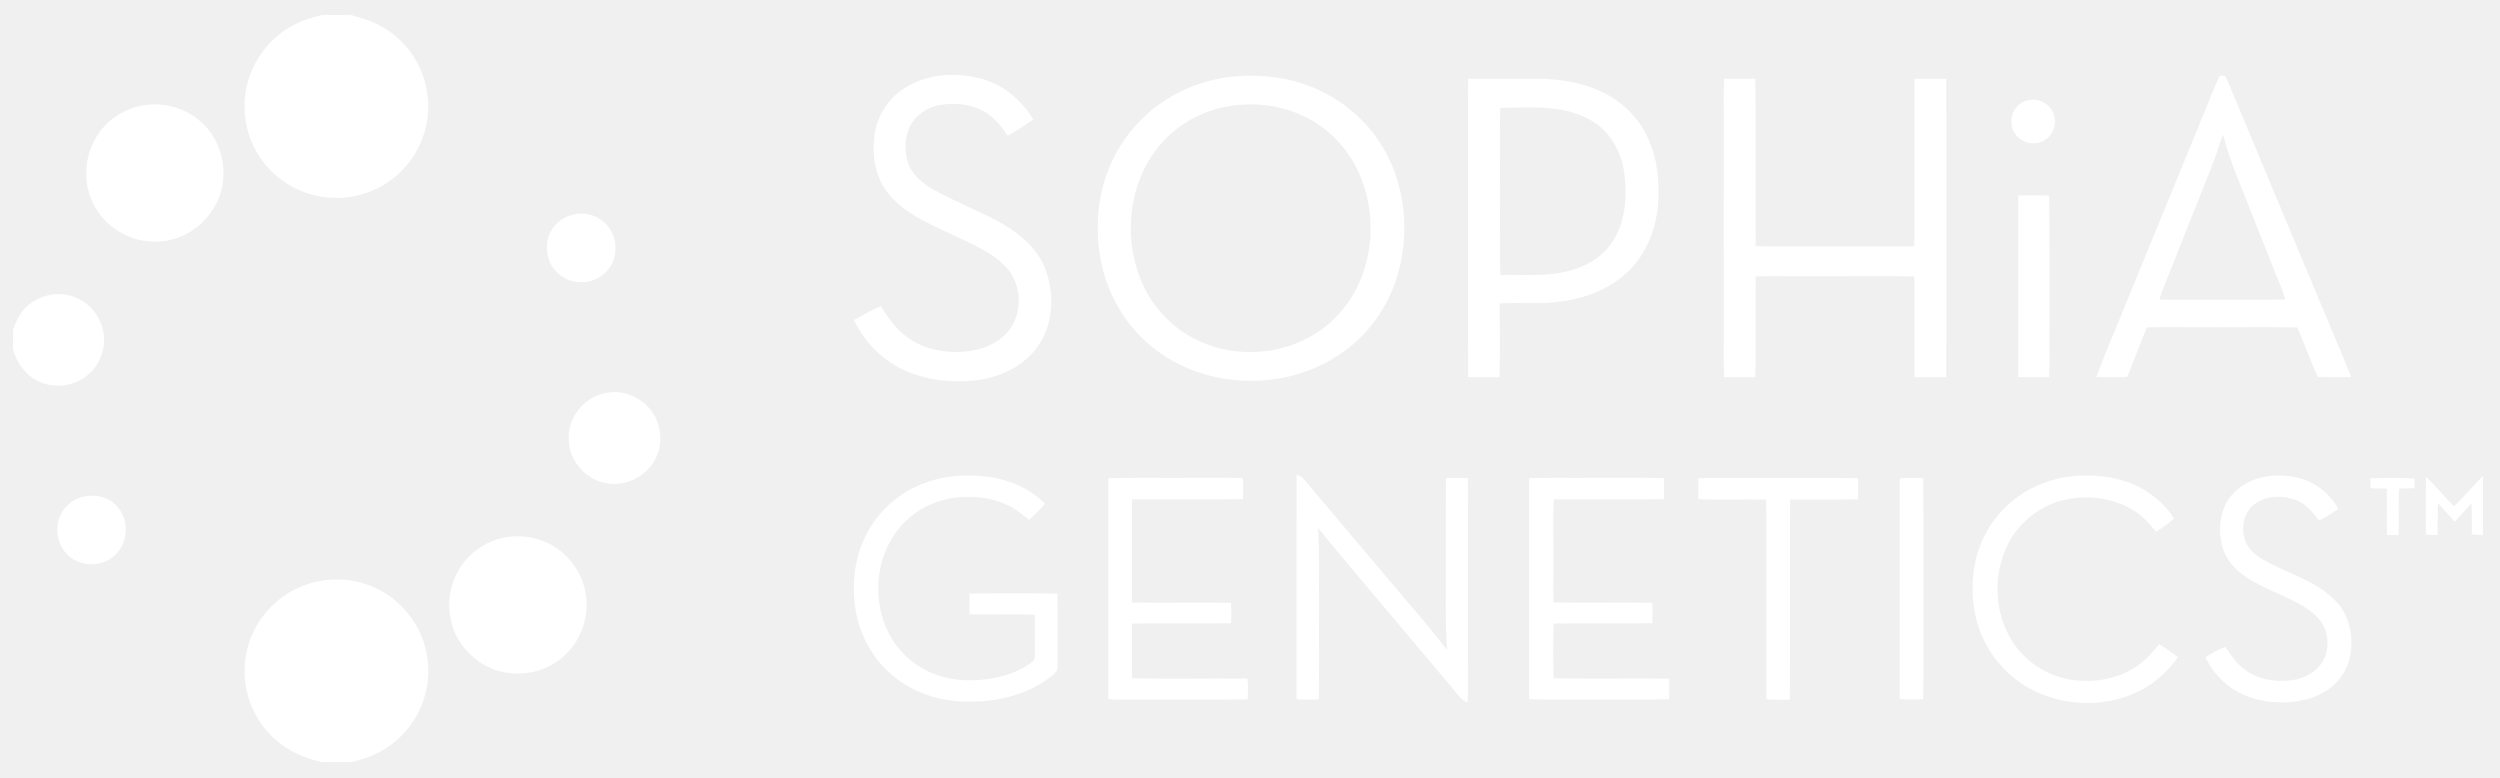
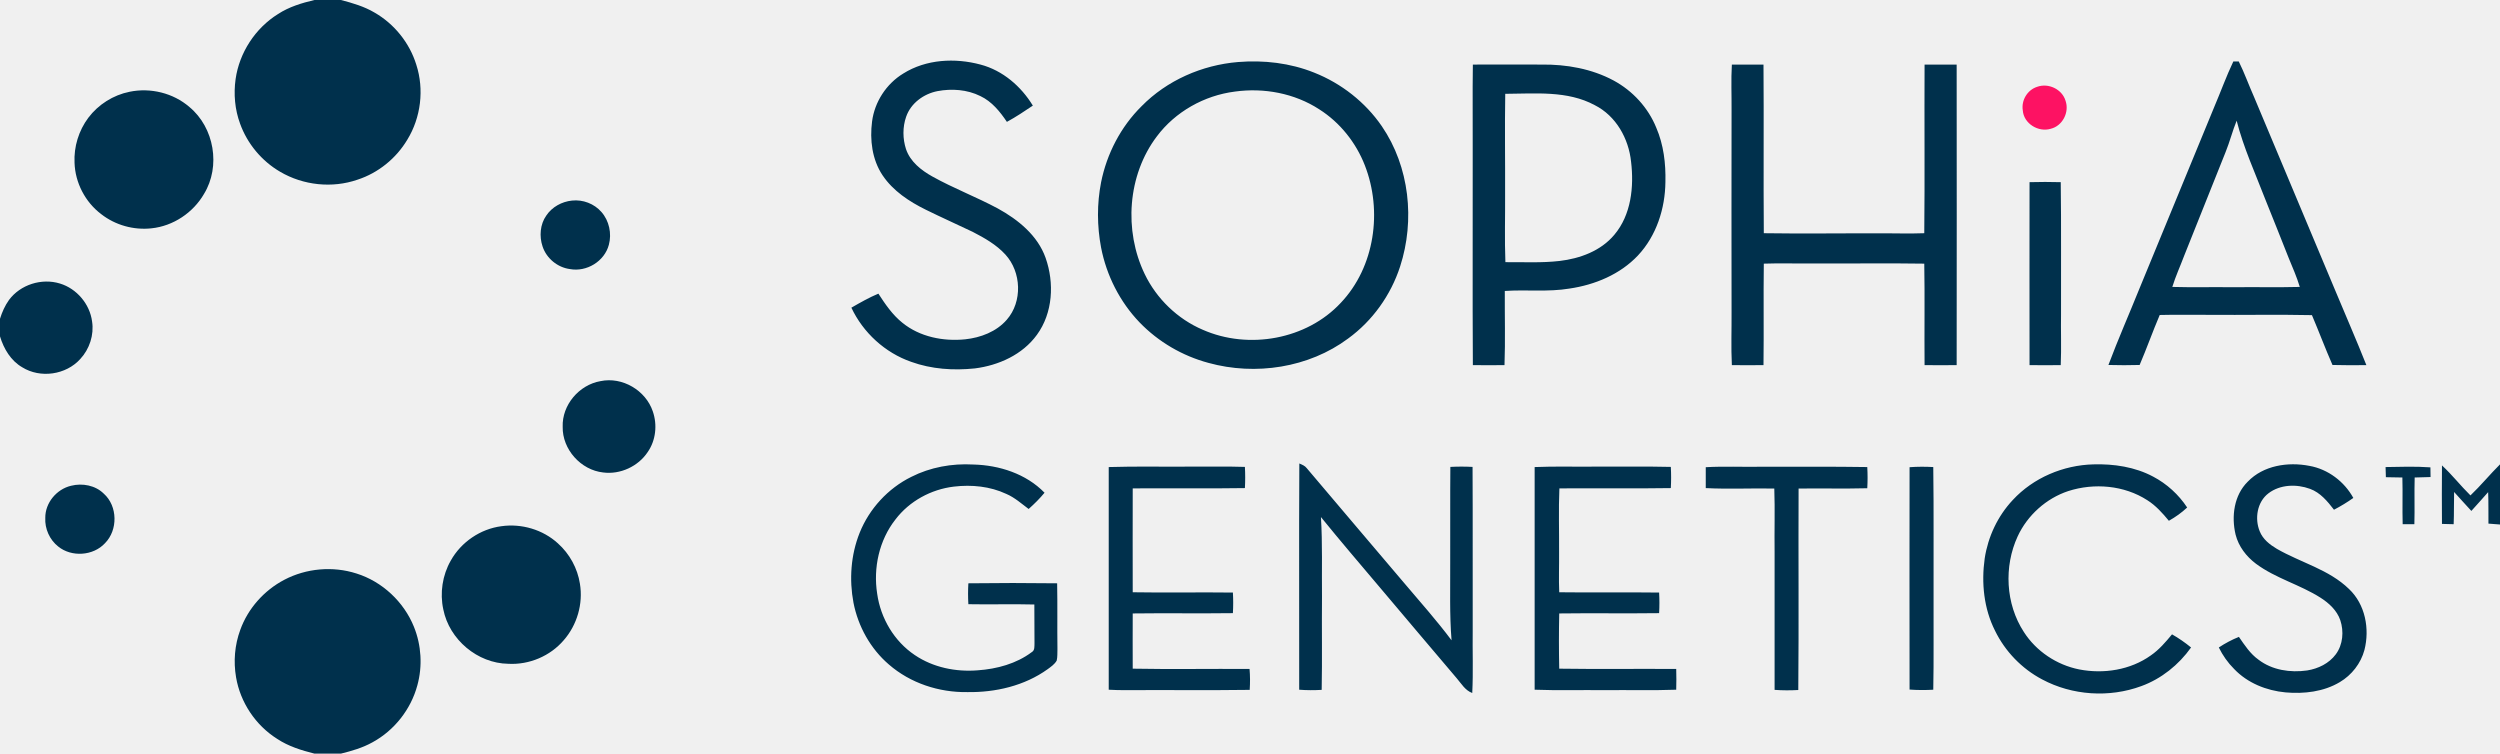
- <svg xmlns="http://www.w3.org/2000/svg" width="119" height="37" viewBox="0 0 119 37" fill="none">
-   <g clip-path="url(#clip0_71_301)">
-     <mask id="mask0_71_301" style="mask-type:luminance" maskUnits="userSpaceOnUse" x="0" y="0" width="119" height="37">
-       <path d="M118.202 0.7H0.602V36.3H118.202V0.7Z" fill="white" />
-     </mask>
-     <g mask="url(#mask0_71_301)">
-       <path fill-rule="evenodd" clip-rule="evenodd" d="M43.091 4.175C44.164 3.498 45.525 3.428 46.725 3.752C47.769 4.027 48.637 4.781 49.187 5.691C48.792 5.959 48.389 6.226 47.966 6.459C47.642 5.973 47.254 5.493 46.718 5.24C46.097 4.929 45.37 4.88 44.7 5.007C44.051 5.134 43.444 5.578 43.226 6.219C43.056 6.706 43.063 7.256 43.219 7.742C43.416 8.334 43.931 8.743 44.46 9.039C45.455 9.596 46.527 10.005 47.536 10.548C48.495 11.076 49.413 11.824 49.786 12.881C50.203 14.066 50.132 15.482 49.377 16.519C48.7 17.456 47.578 17.964 46.457 18.105C45.455 18.211 44.418 18.14 43.465 17.795C42.231 17.365 41.201 16.413 40.651 15.236C41.067 14.996 41.483 14.756 41.921 14.573C42.245 15.073 42.584 15.574 43.049 15.948C43.867 16.617 44.975 16.836 46.005 16.73C46.732 16.653 47.473 16.371 47.959 15.807C48.707 14.954 48.651 13.551 47.896 12.726C47.473 12.261 46.915 11.944 46.358 11.655C45.624 11.302 44.883 10.971 44.157 10.611C43.374 10.223 42.612 9.723 42.118 8.983C41.624 8.243 41.511 7.305 41.624 6.438C41.744 5.514 42.295 4.661 43.091 4.175ZM58.837 3.632C60.051 3.534 61.285 3.675 62.421 4.133C63.698 4.64 64.827 5.529 65.603 6.664C66.908 8.581 67.169 11.105 66.463 13.29C66.026 14.643 65.165 15.856 64.015 16.695C62.167 18.077 59.656 18.457 57.448 17.844C56.22 17.513 55.091 16.85 54.21 15.934C53.279 14.961 52.651 13.713 52.397 12.395C52.206 11.38 52.199 10.329 52.397 9.314C52.665 7.968 53.321 6.692 54.301 5.719C55.493 4.499 57.144 3.773 58.837 3.632ZM58.689 5.028C57.25 5.211 55.889 5.98 55.021 7.143C53.638 8.976 53.462 11.598 54.449 13.649C55.007 14.813 55.995 15.771 57.18 16.279C59.331 17.231 62.061 16.744 63.67 15.01C65.278 13.311 65.638 10.661 64.806 8.518C64.389 7.439 63.635 6.487 62.661 5.867C61.497 5.106 60.051 4.838 58.689 5.028ZM105.659 3.604C105.743 3.604 105.828 3.604 105.913 3.604C106.181 4.147 106.385 4.725 106.632 5.282C107.902 8.313 109.169 11.347 110.435 14.383C110.929 15.574 111.443 16.751 111.916 17.95C111.387 17.957 110.851 17.957 110.322 17.943C109.983 17.167 109.687 16.371 109.355 15.588C107.747 15.553 106.131 15.588 104.516 15.574C103.74 15.581 102.971 15.56 102.195 15.581C101.863 16.364 101.581 17.167 101.25 17.943C100.761 17.957 100.271 17.957 99.782 17.943C100.234 16.73 100.756 15.546 101.235 14.348C102.411 11.481 103.587 8.614 104.763 5.747C105.066 5.035 105.327 4.302 105.659 3.604ZM105.292 7.89C104.643 9.521 103.994 11.152 103.345 12.783C103.161 13.276 102.943 13.748 102.787 14.256C103.74 14.284 104.692 14.256 105.645 14.27C106.689 14.256 107.74 14.284 108.784 14.256C108.643 13.784 108.445 13.339 108.262 12.888C107.902 11.965 107.528 11.041 107.161 10.118C106.689 8.884 106.139 7.686 105.814 6.403C105.617 6.889 105.489 7.404 105.292 7.89ZM69.885 3.752C70.964 3.745 72.044 3.752 73.123 3.752C74.287 3.738 75.479 3.949 76.509 4.506C77.405 4.993 78.132 5.789 78.513 6.734C78.858 7.538 78.964 8.426 78.943 9.3C78.929 10.555 78.52 11.838 77.652 12.768C76.813 13.664 75.627 14.157 74.428 14.333C73.419 14.502 72.396 14.376 71.387 14.446C71.381 15.616 71.416 16.787 71.373 17.95C70.88 17.954 70.383 17.954 69.885 17.95C69.864 14.573 69.885 11.196 69.878 7.82C69.885 6.466 69.864 5.106 69.885 3.752ZM71.409 5.134C71.381 6.706 71.409 8.285 71.402 9.864C71.409 10.935 71.373 12.014 71.416 13.086C72.262 13.079 73.116 13.128 73.963 13.029C74.922 12.916 75.903 12.557 76.537 11.796C77.335 10.851 77.469 9.526 77.327 8.341C77.215 7.249 76.622 6.177 75.62 5.67C74.336 4.972 72.82 5.127 71.409 5.134ZM82.068 3.752C82.562 3.747 83.058 3.747 83.557 3.752C83.578 6.403 83.55 9.06 83.571 11.718C85.377 11.746 87.19 11.718 88.996 11.725C89.701 11.718 90.414 11.746 91.119 11.718C91.147 9.06 91.119 6.41 91.133 3.752C91.637 3.747 92.14 3.747 92.643 3.752C92.648 8.485 92.648 13.217 92.643 17.95C92.14 17.954 91.637 17.954 91.133 17.95C91.119 16.349 91.147 14.756 91.119 13.156C89.377 13.128 87.634 13.156 85.892 13.149C85.116 13.156 84.34 13.128 83.571 13.156C83.55 14.756 83.578 16.357 83.557 17.95C83.058 17.954 82.562 17.954 82.068 17.95C82.026 17.111 82.061 16.272 82.054 15.433C82.049 12.261 82.049 9.089 82.054 5.916C82.061 5.197 82.026 4.471 82.068 3.752ZM96.071 9.307C96.558 9.293 97.052 9.293 97.539 9.307C97.567 11.373 97.546 13.438 97.553 15.504C97.539 16.321 97.574 17.132 97.539 17.95C97.05 17.954 96.561 17.954 96.071 17.95C96.065 15.066 96.071 12.19 96.071 9.307ZM43.465 23.23C44.361 22.772 45.384 22.588 46.379 22.645C47.607 22.673 48.869 23.082 49.737 23.977C49.511 24.252 49.257 24.506 48.989 24.745C48.651 24.492 48.333 24.203 47.938 24.034C47.176 23.674 46.309 23.589 45.476 23.688C44.404 23.815 43.381 24.372 42.725 25.239C41.956 26.219 41.674 27.53 41.864 28.75C42.026 29.906 42.661 30.991 43.635 31.647C44.495 32.232 45.568 32.451 46.598 32.366C47.494 32.303 48.411 32.056 49.137 31.506C49.285 31.421 49.257 31.231 49.264 31.09C49.257 30.477 49.264 29.87 49.257 29.257C48.227 29.229 47.19 29.264 46.153 29.243C46.135 28.914 46.135 28.585 46.153 28.256C47.545 28.237 48.937 28.237 50.33 28.256C50.351 29.292 50.329 30.329 50.344 31.365C50.337 31.548 50.351 31.732 50.309 31.908C50.21 32.084 50.04 32.197 49.878 32.317C48.792 33.099 47.43 33.416 46.104 33.395C44.771 33.416 43.423 32.972 42.414 32.091C41.547 31.344 40.968 30.293 40.749 29.172C40.545 28.08 40.623 26.917 41.039 25.873C41.49 24.738 42.372 23.773 43.465 23.23ZM61.723 22.595C61.85 22.652 61.984 22.701 62.069 22.814C63.592 24.633 65.13 26.43 66.654 28.242C67.409 29.137 68.185 30.012 68.883 30.949C68.785 29.73 68.827 28.503 68.82 27.276C68.827 25.768 68.813 24.266 68.827 22.758C69.175 22.739 69.523 22.739 69.871 22.758C69.885 25.323 69.871 27.883 69.878 30.448C69.864 31.442 69.906 32.444 69.857 33.438C69.525 33.318 69.349 33.001 69.13 32.747C67.924 31.316 66.717 29.892 65.518 28.46C64.587 27.354 63.649 26.254 62.739 25.126C62.816 26.381 62.774 27.643 62.788 28.898C62.774 30.364 62.802 31.823 62.774 33.289C62.421 33.311 62.069 33.311 61.716 33.282C61.723 29.715 61.702 26.155 61.723 22.595ZM95.281 24.323C96.248 23.272 97.659 22.673 99.077 22.638C100.036 22.61 101.031 22.758 101.885 23.216C102.527 23.554 103.084 24.062 103.486 24.675C103.225 24.922 102.936 25.126 102.625 25.302C102.329 24.943 102.011 24.583 101.609 24.329C100.523 23.625 99.112 23.505 97.892 23.899C96.855 24.245 95.973 25.041 95.514 26.035C94.858 27.459 94.943 29.229 95.803 30.554C96.382 31.464 97.349 32.112 98.407 32.324C99.557 32.549 100.819 32.352 101.779 31.661C102.167 31.393 102.477 31.027 102.773 30.667C103.084 30.843 103.387 31.055 103.669 31.287C103.091 32.105 102.273 32.768 101.327 33.113C99.825 33.67 98.082 33.557 96.664 32.796C95.705 32.288 94.922 31.471 94.449 30.498C93.92 29.448 93.8 28.235 93.962 27.079C94.117 26.057 94.576 25.077 95.281 24.323ZM106.336 23.455C107.07 22.687 108.227 22.511 109.235 22.708C110.11 22.863 110.879 23.448 111.303 24.224C111.011 24.431 110.707 24.616 110.392 24.781C110.089 24.386 109.751 23.97 109.264 23.794C108.636 23.561 107.86 23.582 107.309 24.005C106.773 24.414 106.653 25.204 106.9 25.803C107.049 26.177 107.373 26.43 107.705 26.628C108.826 27.276 110.153 27.601 111.098 28.524C111.867 29.25 112.079 30.413 111.825 31.407C111.655 32.042 111.225 32.592 110.667 32.923C109.906 33.381 108.981 33.487 108.114 33.409C107.211 33.325 106.322 32.965 105.694 32.303C105.398 32.007 105.158 31.661 104.975 31.287C105.271 31.09 105.588 30.921 105.92 30.787C106.188 31.175 106.449 31.584 106.844 31.866C107.486 32.359 108.339 32.486 109.13 32.373C109.652 32.288 110.159 32.042 110.477 31.612C110.816 31.154 110.865 30.526 110.689 29.997C110.533 29.539 110.159 29.194 109.765 28.94C108.798 28.32 107.648 28.023 106.724 27.333C106.265 26.987 105.906 26.515 105.765 25.958C105.56 25.098 105.687 24.097 106.336 23.455ZM115.472 22.687C115.951 23.131 116.347 23.646 116.812 24.104C117.299 23.639 117.722 23.117 118.202 22.638V25.479C118.018 25.465 117.842 25.45 117.659 25.436C117.651 24.943 117.666 24.449 117.645 23.949C117.377 24.245 117.123 24.548 116.854 24.837C116.579 24.548 116.318 24.238 116.043 23.942C116.029 24.449 116.043 24.957 116.022 25.465C115.839 25.46 115.655 25.455 115.472 25.45C115.465 24.527 115.465 23.604 115.472 22.687ZM52.756 22.765C54.069 22.722 55.374 22.758 56.686 22.743C57.511 22.75 58.337 22.729 59.162 22.758C59.181 23.091 59.181 23.425 59.162 23.759C57.405 23.787 55.649 23.759 53.885 23.773C53.878 25.408 53.885 27.044 53.885 28.679C55.458 28.707 57.031 28.672 58.597 28.693C58.616 29.017 58.616 29.342 58.597 29.666C57.031 29.687 55.458 29.659 53.885 29.68C53.885 30.547 53.878 31.414 53.885 32.288C55.712 32.324 57.547 32.288 59.381 32.303C59.409 32.627 59.409 32.958 59.388 33.289C57.427 33.318 55.472 33.289 53.511 33.304C53.257 33.304 53.006 33.297 52.756 33.282C52.756 29.772 52.756 26.268 52.756 22.765ZM72.791 22.765C73.772 22.722 74.753 22.758 75.733 22.743C76.89 22.75 78.047 22.729 79.197 22.758C79.216 23.091 79.216 23.425 79.197 23.759C77.455 23.787 75.705 23.759 73.955 23.773C73.913 24.774 73.948 25.782 73.941 26.783C73.948 27.417 73.92 28.052 73.948 28.679C75.515 28.7 77.081 28.672 78.647 28.693C78.665 29.017 78.665 29.342 78.647 29.666C77.081 29.687 75.515 29.659 73.948 29.68C73.929 30.55 73.929 31.419 73.948 32.288C75.783 32.317 77.617 32.288 79.451 32.303C79.46 32.627 79.46 32.953 79.451 33.282C78.329 33.325 77.207 33.289 76.086 33.304C74.985 33.289 73.892 33.325 72.791 33.282C72.791 29.776 72.791 26.268 72.791 22.758V22.765ZM80.841 22.772C81.701 22.722 82.562 22.765 83.423 22.75C85.095 22.758 86.767 22.736 88.439 22.765C88.457 23.098 88.457 23.432 88.439 23.766C87.366 23.794 86.287 23.766 85.207 23.78C85.193 26.952 85.222 30.124 85.193 33.297C84.827 33.318 84.453 33.318 84.079 33.289C84.079 31.118 84.079 28.954 84.079 26.79C84.065 25.789 84.1 24.781 84.065 23.78C82.985 23.759 81.913 23.815 80.841 23.759C80.836 23.43 80.836 23.101 80.841 22.772ZM90.428 22.772C90.802 22.743 91.176 22.743 91.543 22.765C91.571 24.858 91.549 26.952 91.557 29.046C91.549 30.456 91.571 31.872 91.543 33.282C91.176 33.304 90.802 33.304 90.428 33.275C90.423 29.774 90.423 26.273 90.428 22.772ZM112.819 22.765C113.525 22.75 114.23 22.729 114.929 22.779C114.929 22.929 114.931 23.082 114.935 23.237C114.681 23.242 114.432 23.249 114.188 23.258C114.167 23.991 114.195 24.731 114.174 25.465C113.99 25.465 113.807 25.465 113.623 25.465C113.602 24.731 113.631 23.991 113.609 23.258C113.351 23.249 113.092 23.244 112.833 23.244C112.829 23.084 112.824 22.924 112.819 22.765Z" fill="white" />
-       <path d="M15.395 0.7H16.637C17.18 0.841 17.73 1.003 18.217 1.292C19.148 1.828 19.868 2.723 20.185 3.76C20.559 4.923 20.404 6.248 19.762 7.299C19.24 8.18 18.393 8.871 17.42 9.188C16.228 9.604 14.866 9.456 13.78 8.814C12.912 8.307 12.235 7.489 11.896 6.544C11.649 5.875 11.586 5.141 11.685 4.436C11.861 3.189 12.609 2.033 13.681 1.363C14.196 1.024 14.796 0.841 15.395 0.7ZM6.697 5.036C7.678 4.831 8.75 5.092 9.512 5.755C10.683 6.728 10.993 8.56 10.196 9.865C9.688 10.746 8.75 11.38 7.727 11.486C6.894 11.578 6.027 11.338 5.364 10.816C4.609 10.245 4.136 9.329 4.108 8.384C4.073 7.63 4.305 6.869 4.757 6.262C5.23 5.635 5.928 5.191 6.697 5.036ZM27.508 10.175C28.023 10.118 28.552 10.323 28.891 10.71C29.258 11.126 29.384 11.733 29.243 12.261C29.039 13.044 28.199 13.559 27.409 13.411C26.824 13.333 26.309 12.903 26.125 12.346C25.963 11.867 26.005 11.296 26.302 10.88C26.57 10.478 27.028 10.224 27.508 10.175ZM1.025 14.87C1.561 14.144 2.563 13.826 3.424 14.094C4.214 14.334 4.827 15.067 4.933 15.885C5.032 16.519 4.813 17.189 4.376 17.661C3.706 18.409 2.499 18.585 1.646 18.049C1.11 17.739 0.778 17.175 0.602 16.59V15.758C0.701 15.441 0.835 15.138 1.025 14.87ZM28.848 18.705C29.878 18.486 30.979 19.142 31.31 20.136C31.529 20.77 31.451 21.503 31.071 22.053C30.626 22.73 29.78 23.125 28.975 23.019C27.924 22.906 27.049 21.926 27.071 20.862C27.035 19.833 27.84 18.881 28.848 18.705ZM3.946 23.646C4.475 23.512 5.089 23.625 5.484 24.02C6.14 24.605 6.154 25.74 5.54 26.36C4.99 26.96 3.967 27.03 3.339 26.515C2.937 26.198 2.704 25.677 2.732 25.162C2.725 24.457 3.261 23.808 3.946 23.646ZM24.192 25.557C25.138 25.423 26.139 25.719 26.845 26.367C27.395 26.861 27.769 27.545 27.882 28.278C28.037 29.223 27.748 30.224 27.12 30.943C26.485 31.69 25.497 32.113 24.51 32.056C23.064 32.035 21.737 30.914 21.455 29.49C21.286 28.715 21.413 27.869 21.808 27.178C22.295 26.304 23.205 25.684 24.192 25.557ZM13.977 28.088C15.007 27.545 16.256 27.432 17.371 27.791C18.584 28.172 19.6 29.131 20.073 30.308C20.425 31.182 20.482 32.169 20.235 33.072C19.931 34.206 19.155 35.2 18.125 35.764C17.66 36.025 17.152 36.173 16.637 36.3H15.395C14.781 36.145 14.168 35.955 13.639 35.602C12.623 34.961 11.903 33.875 11.706 32.691C11.579 31.944 11.642 31.168 11.903 30.456C12.263 29.448 13.025 28.588 13.977 28.088Z" fill="white" />
-       <path d="M96.424 4.802C96.961 4.605 97.603 4.915 97.765 5.458C97.955 6 97.624 6.649 97.066 6.783C96.488 6.959 95.797 6.536 95.754 5.916C95.677 5.443 95.966 4.95 96.424 4.802Z" fill="white" />
-     </g>
+ <svg xmlns="http://www.w3.org/2000/svg" width="345" height="104" viewBox="0 0 345 104" fill="none">
+   <g clip-path="url(#clip0_1_744)">
+     <path fill-rule="evenodd" clip-rule="evenodd" d="M124.651 10.147C127.797 8.17 131.791 7.964 135.309 8.911C138.372 9.714 140.918 11.918 142.532 14.575C141.374 15.357 140.193 16.14 138.952 16.819C138 15.398 136.862 13.998 135.289 13.257C133.468 12.351 131.336 12.206 129.37 12.577C127.466 12.948 125.686 14.245 125.045 16.119C124.547 17.54 124.568 19.147 125.024 20.567C125.603 22.297 127.114 23.492 128.666 24.357C131.585 25.984 134.73 27.178 137.689 28.764C140.504 30.308 143.195 32.492 144.291 35.581C145.513 39.04 145.306 43.18 143.092 46.207C141.104 48.946 137.813 50.429 134.523 50.841C131.585 51.15 128.542 50.944 125.748 49.935C122.126 48.678 119.105 45.898 117.49 42.459C118.712 41.759 119.932 41.059 121.216 40.523C122.168 41.985 123.161 43.448 124.527 44.539C126.927 46.495 130.176 47.134 133.198 46.825C135.33 46.598 137.504 45.775 138.932 44.127C141.125 41.635 140.959 37.537 138.745 35.128C137.504 33.768 135.868 32.842 134.233 31.997C132.081 30.968 129.908 30 127.777 28.949C125.479 27.817 123.244 26.355 121.796 24.192C120.346 22.03 120.015 19.291 120.346 16.758C120.698 14.06 122.313 11.568 124.651 10.147ZM170.844 8.561C174.405 8.273 178.026 8.685 181.357 10.023C185.104 11.506 188.415 14.101 190.691 17.417C194.52 23.018 195.286 30.391 193.216 36.775C191.934 40.729 189.409 44.271 186.035 46.722C180.613 50.758 173.245 51.87 166.768 50.079C163.166 49.111 159.855 47.175 157.268 44.498C154.537 41.656 152.694 38.011 151.949 34.16C151.39 31.194 151.369 28.125 151.949 25.16C152.735 21.227 154.66 17.499 157.537 14.657C161.034 11.094 165.877 8.973 170.844 8.561ZM170.41 12.639C166.188 13.174 162.193 15.419 159.648 18.817C155.591 24.172 155.074 31.832 157.971 37.825C159.606 41.223 162.504 44.024 165.981 45.507C172.293 48.287 180.302 46.866 185.021 41.8C189.739 36.837 190.796 29.093 188.354 22.833C187.132 19.682 184.918 16.902 182.061 15.089C178.647 12.865 174.405 12.083 170.41 12.639ZM308.202 8.479C308.451 8.479 308.7 8.479 308.948 8.479C309.734 10.065 310.335 11.753 311.059 13.38C314.784 22.236 318.502 31.098 322.214 39.967C323.663 43.448 325.173 46.887 326.56 50.388C325.008 50.408 323.435 50.408 321.883 50.367C320.89 48.102 320.02 45.775 319.048 43.489C314.329 43.386 309.589 43.489 304.85 43.448C302.573 43.468 300.318 43.406 298.041 43.468C297.068 45.754 296.24 48.102 295.268 50.367C293.833 50.408 292.398 50.408 290.963 50.367C292.288 46.825 293.819 43.365 295.226 39.864C298.676 31.489 302.125 23.114 305.575 14.739C306.464 12.659 307.23 10.518 308.202 8.479ZM307.126 21C305.223 25.764 303.318 30.528 301.415 35.292C300.876 36.734 300.234 38.114 299.779 39.596C302.573 39.679 305.367 39.596 308.161 39.638C311.224 39.596 314.308 39.679 317.371 39.596C316.958 38.217 316.378 36.919 315.839 35.601C314.784 32.903 313.687 30.206 312.611 27.508C311.224 23.904 309.611 20.403 308.658 16.655C308.079 18.076 307.706 19.579 307.126 21ZM203.254 8.911C206.42 8.891 209.587 8.911 212.754 8.911C216.168 8.87 219.666 9.488 222.687 11.115C225.316 12.536 227.448 14.863 228.565 17.623C229.579 19.97 229.89 22.565 229.827 25.119C229.786 28.785 228.586 32.533 226.041 35.251C223.578 37.867 220.101 39.308 216.583 39.823C213.623 40.317 210.621 39.947 207.662 40.153C207.642 43.571 207.745 46.99 207.621 50.388C206.173 50.402 204.716 50.402 203.254 50.388C203.192 40.523 203.254 30.659 203.233 20.794C203.254 16.84 203.192 12.865 203.254 8.911ZM207.724 12.948C207.642 17.54 207.724 22.153 207.704 26.766C207.724 29.897 207.621 33.048 207.745 36.178C210.228 36.157 212.732 36.301 215.217 36.013C218.031 35.684 220.908 34.633 222.77 32.409C225.109 29.65 225.502 25.778 225.088 22.318C224.757 19.126 223.019 15.996 220.079 14.513C216.313 12.474 211.864 12.927 207.724 12.948ZM238.996 8.911C240.445 8.898 241.9 8.898 243.362 8.911C243.424 16.655 243.342 24.419 243.405 32.183C248.703 32.265 254.021 32.183 259.319 32.203C261.389 32.183 263.479 32.265 265.549 32.183C265.631 24.419 265.549 16.675 265.59 8.911C267.066 8.898 268.543 8.898 270.019 8.911C270.033 22.737 270.033 36.562 270.019 50.388C268.543 50.402 267.066 50.402 265.59 50.388C265.549 45.713 265.631 41.059 265.549 36.384C260.436 36.301 255.325 36.384 250.213 36.363C247.936 36.384 245.66 36.301 243.405 36.384C243.342 41.059 243.424 45.733 243.362 50.388C241.9 50.402 240.445 50.402 238.996 50.388C238.871 47.937 238.975 45.486 238.955 43.036C238.941 33.768 238.941 24.501 238.955 15.234C238.975 13.133 238.871 11.012 238.996 8.911ZM280.077 25.139C281.505 25.098 282.954 25.098 284.382 25.139C284.464 31.173 284.402 37.208 284.423 43.242C284.382 45.63 284.485 47.999 284.382 50.388C282.947 50.402 281.512 50.402 280.077 50.388C280.057 41.965 280.077 33.562 280.077 25.139ZM125.748 65.813C128.376 64.474 131.377 63.939 134.295 64.103C137.897 64.186 141.601 65.38 144.147 67.996C143.485 68.799 142.74 69.54 141.953 70.24C140.959 69.499 140.028 68.655 138.87 68.16C136.634 67.11 134.089 66.863 131.647 67.151C128.501 67.522 125.5 69.149 123.575 71.682C121.319 74.545 120.492 78.375 121.05 81.938C121.526 85.315 123.389 88.487 126.244 90.402C128.769 92.112 131.916 92.75 134.937 92.503C137.566 92.317 140.255 91.597 142.388 89.99C142.822 89.743 142.74 89.187 142.76 88.775C142.74 86.984 142.76 85.212 142.74 83.421C139.718 83.338 136.675 83.441 133.634 83.38C133.578 82.418 133.578 81.457 133.634 80.496C137.717 80.442 141.801 80.442 145.886 80.496C145.947 83.524 145.885 86.551 145.927 89.578C145.906 90.114 145.947 90.649 145.824 91.164C145.534 91.679 145.036 92.008 144.561 92.359C141.374 94.644 137.379 95.571 133.488 95.51C129.577 95.571 125.623 94.274 122.664 91.7C120.119 89.517 118.422 86.448 117.78 83.174C117.18 79.982 117.408 76.584 118.628 73.535C119.953 70.22 122.541 67.398 125.748 65.813ZM179.308 63.959C179.682 64.124 180.075 64.268 180.324 64.598C184.793 69.911 189.305 75.162 193.775 80.455C195.989 83.071 198.266 85.624 200.315 88.363C200.026 84.8 200.149 81.217 200.129 77.634C200.149 73.227 200.108 68.84 200.149 64.433C201.17 64.378 202.191 64.378 203.213 64.433C203.254 71.929 203.213 79.405 203.233 86.901C203.192 89.805 203.316 92.729 203.171 95.633C202.198 95.283 201.681 94.356 201.04 93.615C197.501 89.434 193.962 85.274 190.444 81.094C187.712 77.86 184.959 74.648 182.289 71.353C182.517 75.018 182.392 78.705 182.435 82.37C182.392 86.654 182.476 90.917 182.392 95.201C181.357 95.262 180.324 95.262 179.289 95.18C179.308 84.759 179.247 74.359 179.308 63.959ZM277.759 69.005C280.594 65.936 284.734 64.186 288.894 64.083C291.708 64.001 294.626 64.433 297.131 65.772C299.014 66.76 300.649 68.243 301.828 70.035C301.063 70.755 300.215 71.353 299.304 71.868C298.434 70.817 297.503 69.767 296.323 69.025C293.136 66.966 288.997 66.616 285.417 67.769C282.374 68.778 279.788 71.106 278.442 74.009C276.518 78.169 276.766 83.338 279.29 87.21C280.987 89.867 283.824 91.761 286.927 92.379C290.301 93.038 294.006 92.462 296.82 90.443C297.958 89.661 298.869 88.59 299.738 87.54C300.649 88.054 301.538 88.672 302.367 89.352C300.67 91.741 298.269 93.677 295.496 94.686C291.087 96.313 285.976 95.983 281.816 93.759C279.001 92.276 276.704 89.887 275.317 87.045C273.765 83.977 273.413 80.435 273.889 77.057C274.344 74.071 275.689 71.208 277.759 69.005ZM310.189 66.472C312.342 64.227 315.736 63.712 318.696 64.289C321.262 64.742 323.517 66.451 324.76 68.717C323.905 69.321 323.014 69.863 322.089 70.343C321.2 69.19 320.207 67.975 318.779 67.46C316.936 66.781 314.66 66.843 313.045 68.078C311.473 69.273 311.121 71.579 311.845 73.33C312.28 74.421 313.232 75.162 314.205 75.739C317.495 77.634 321.386 78.581 324.159 81.279C326.415 83.4 327.037 86.798 326.291 89.702C325.794 91.555 324.532 93.162 322.897 94.13C320.662 95.468 317.95 95.777 315.405 95.551C312.755 95.303 310.148 94.253 308.307 92.317C307.437 91.452 306.733 90.443 306.196 89.352C307.064 88.775 307.996 88.281 308.969 87.89C309.755 89.022 310.521 90.217 311.679 91.04C313.563 92.482 316.067 92.853 318.386 92.523C319.917 92.276 321.406 91.555 322.338 90.299C323.332 88.96 323.476 87.128 322.959 85.583C322.503 84.245 321.406 83.235 320.248 82.494C317.413 80.682 314.039 79.817 311.327 77.799C309.983 76.79 308.928 75.41 308.513 73.783C307.913 71.27 308.286 68.346 310.189 66.472ZM336.991 64.227C338.398 65.525 339.557 67.028 340.923 68.367C342.351 67.007 343.593 65.483 345 64.083V72.382C344.461 72.341 343.945 72.3 343.406 72.259C343.385 70.817 343.428 69.376 343.365 67.913C342.579 68.778 341.834 69.664 341.047 70.508C340.24 69.664 339.474 68.758 338.667 67.893C338.626 69.376 338.667 70.858 338.605 72.341C338.067 72.327 337.529 72.314 336.991 72.3C336.97 69.602 336.97 66.904 336.991 64.227ZM153.004 64.454C156.854 64.33 160.683 64.433 164.532 64.392C166.953 64.412 169.375 64.351 171.796 64.433C171.851 65.408 171.851 66.382 171.796 67.357C166.643 67.44 161.489 67.357 156.315 67.398C156.296 72.176 156.315 76.954 156.315 81.732C160.931 81.814 165.546 81.712 170.14 81.773C170.195 82.721 170.195 83.668 170.14 84.615C165.546 84.677 160.931 84.595 156.315 84.656C156.315 87.189 156.296 89.722 156.315 92.276C161.676 92.379 167.057 92.276 172.438 92.317C172.521 93.265 172.521 94.233 172.459 95.201C166.705 95.283 160.972 95.201 155.219 95.242C154.474 95.242 153.736 95.221 153.004 95.18C153.004 84.924 153.004 74.689 153.004 64.454ZM211.781 64.454C214.658 64.33 217.534 64.433 220.41 64.392C223.805 64.412 227.199 64.351 230.573 64.433C230.628 65.408 230.628 66.382 230.573 67.357C225.461 67.44 220.328 67.357 215.196 67.398C215.071 70.323 215.174 73.268 215.154 76.192C215.174 78.046 215.092 79.899 215.174 81.732C219.77 81.794 224.364 81.712 228.958 81.773C229.013 82.721 229.013 83.668 228.958 84.615C224.364 84.677 219.77 84.595 215.174 84.656C215.119 87.196 215.119 89.736 215.174 92.276C220.556 92.359 225.936 92.276 231.318 92.317C231.345 93.265 231.345 94.219 231.318 95.18C228.027 95.303 224.736 95.201 221.445 95.242C218.217 95.201 215.009 95.303 211.781 95.18C211.781 84.938 211.781 74.689 211.781 64.433V64.454ZM235.394 64.474C237.92 64.33 240.445 64.454 242.969 64.412C247.874 64.433 252.779 64.371 257.684 64.454C257.74 65.428 257.74 66.403 257.684 67.378C254.538 67.46 251.372 67.378 248.205 67.419C248.164 76.686 248.247 85.954 248.164 95.221C247.088 95.283 245.991 95.283 244.894 95.201C244.894 88.858 244.894 82.535 244.894 76.213C244.853 73.288 244.956 70.343 244.853 67.419C241.687 67.357 238.541 67.522 235.394 67.357C235.382 66.396 235.382 65.435 235.394 64.474ZM263.52 64.474C264.617 64.392 265.715 64.392 266.791 64.454C266.873 70.57 266.811 76.686 266.832 82.803C266.811 86.922 266.873 91.061 266.791 95.18C265.715 95.242 264.617 95.242 263.52 95.159C263.506 84.931 263.506 74.703 263.52 64.474ZM329.209 64.454C331.279 64.412 333.349 64.351 335.397 64.495C335.397 64.934 335.405 65.38 335.417 65.833C334.672 65.847 333.941 65.868 333.224 65.895C333.162 68.037 333.245 70.199 333.183 72.341C332.645 72.341 332.106 72.341 331.568 72.341C331.506 70.199 331.59 68.037 331.527 65.895C330.768 65.868 330.009 65.854 329.251 65.854C329.237 65.387 329.223 64.92 329.209 64.454Z" fill="#00304C" />
+     <path d="M43.399 0H47.042C48.635 0.412 50.25 0.886 51.678 1.73C54.409 3.295 56.52 5.911 57.452 8.938C58.549 12.336 58.093 16.208 56.21 19.276C54.678 21.85 52.195 23.869 49.339 24.795C45.841 26.011 41.847 25.578 38.66 23.704C36.114 22.221 34.127 19.832 33.134 17.073C32.41 15.116 32.224 12.974 32.513 10.915C33.031 7.27 35.224 3.892 38.37 1.936C39.881 0.947 41.64 0.412 43.399 0ZM17.881 12.665C20.758 12.068 23.904 12.83 26.139 14.766C29.574 17.608 30.485 22.962 28.146 26.772C26.656 29.347 23.904 31.2 20.903 31.509C18.461 31.777 15.915 31.077 13.97 29.553C11.755 27.884 10.369 25.207 10.286 22.448C10.182 20.244 10.865 18.02 12.19 16.249C13.576 14.416 15.625 13.118 17.881 12.665ZM78.934 27.679C80.445 27.514 81.997 28.111 82.99 29.244C84.067 30.459 84.439 32.23 84.025 33.774C83.425 36.06 80.962 37.564 78.644 37.131C76.927 36.905 75.416 35.648 74.878 34.022C74.402 32.621 74.526 30.953 75.395 29.738C76.181 28.564 77.527 27.823 78.934 27.679ZM1.242 41.394C2.815 39.273 5.753 38.346 8.278 39.129C10.596 39.829 12.397 41.971 12.707 44.36C12.997 46.213 12.355 48.17 11.072 49.549C9.106 51.732 5.567 52.247 3.063 50.682C1.49 49.776 0.517 48.129 0 46.419V43.989C0.29 43.062 0.683 42.177 1.242 41.394ZM82.866 52.597C85.888 51.959 89.116 53.874 90.089 56.778C90.731 58.632 90.503 60.773 89.385 62.38C88.082 64.357 85.598 65.51 83.239 65.201C80.155 64.871 77.589 62.009 77.651 58.899C77.547 55.892 79.907 53.112 82.866 52.597ZM9.81 67.034C11.362 66.642 13.163 66.972 14.322 68.125C16.246 69.835 16.288 73.15 14.487 74.963C12.873 76.713 9.872 76.919 8.03 75.416C6.85 74.489 6.167 72.965 6.25 71.462C6.229 69.402 7.802 67.507 9.81 67.034ZM69.207 72.615C71.98 72.224 74.919 73.089 76.989 74.983C78.603 76.425 79.7 78.422 80.031 80.564C80.486 83.324 79.638 86.248 77.796 88.349C75.933 90.532 73.036 91.767 70.138 91.603C65.896 91.541 62.005 88.266 61.177 84.106C60.68 81.841 61.053 79.37 62.212 77.352C63.64 74.798 66.31 72.986 69.207 72.615ZM39.239 80.008C42.261 78.422 45.924 78.093 49.194 79.143C52.754 80.255 55.734 83.056 57.121 86.495C58.155 89.049 58.321 91.932 57.597 94.568C56.707 97.884 54.43 100.788 51.408 102.435C50.043 103.197 48.553 103.63 47.042 104H43.399C41.599 103.548 39.798 102.992 38.246 101.961C35.266 100.088 33.155 96.916 32.575 93.456C32.203 91.273 32.389 89.008 33.155 86.928C34.21 83.983 36.445 81.47 39.239 80.008Z" fill="#00304C" />
+     <path d="M281.112 11.986C282.685 11.409 284.569 12.315 285.044 13.901C285.602 15.487 284.63 17.381 282.995 17.773C281.298 18.287 279.27 17.052 279.146 15.239C278.918 13.86 279.767 12.418 281.112 11.986Z" fill="#FD1263" />
  </g>
  <defs>
-     <clipPath id="clip0_71_301">
-       <rect width="117.6" height="35.6" fill="white" transform="translate(0.601807 0.700195)" />
+     <clipPath id="clip0_1_744">
+       <rect width="345" height="104" fill="white" />
    </clipPath>
  </defs>
</svg>
